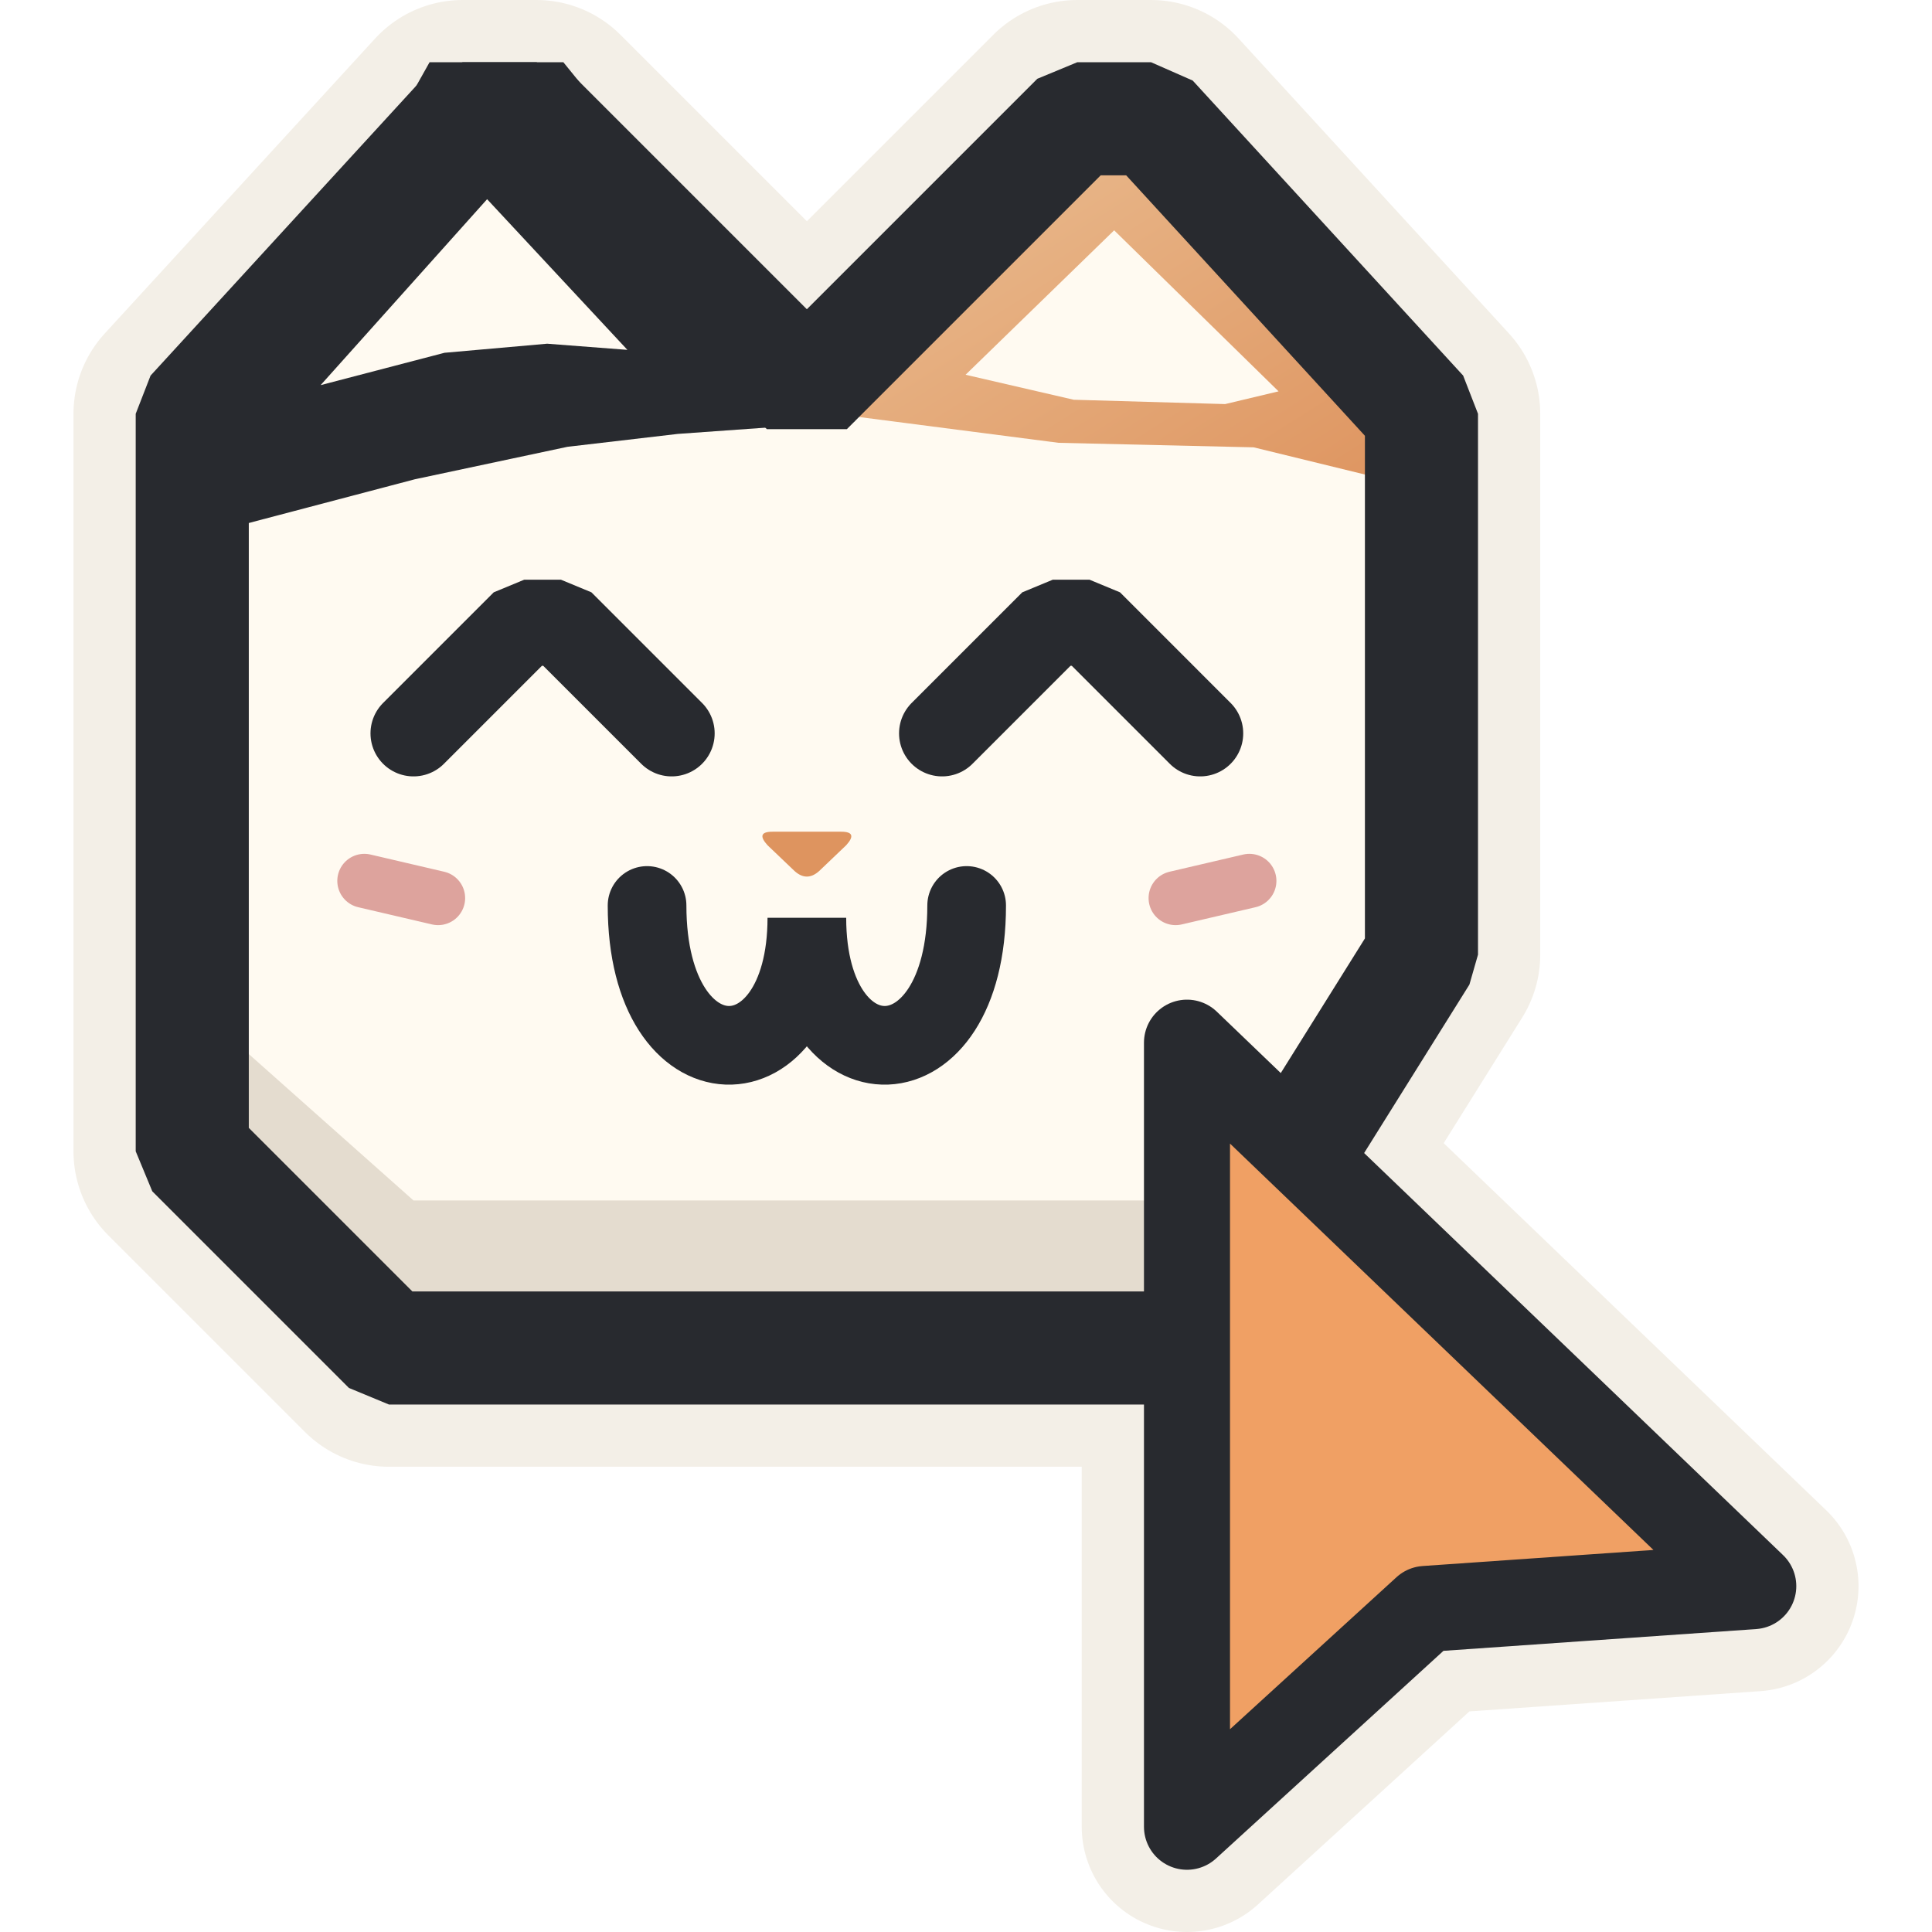
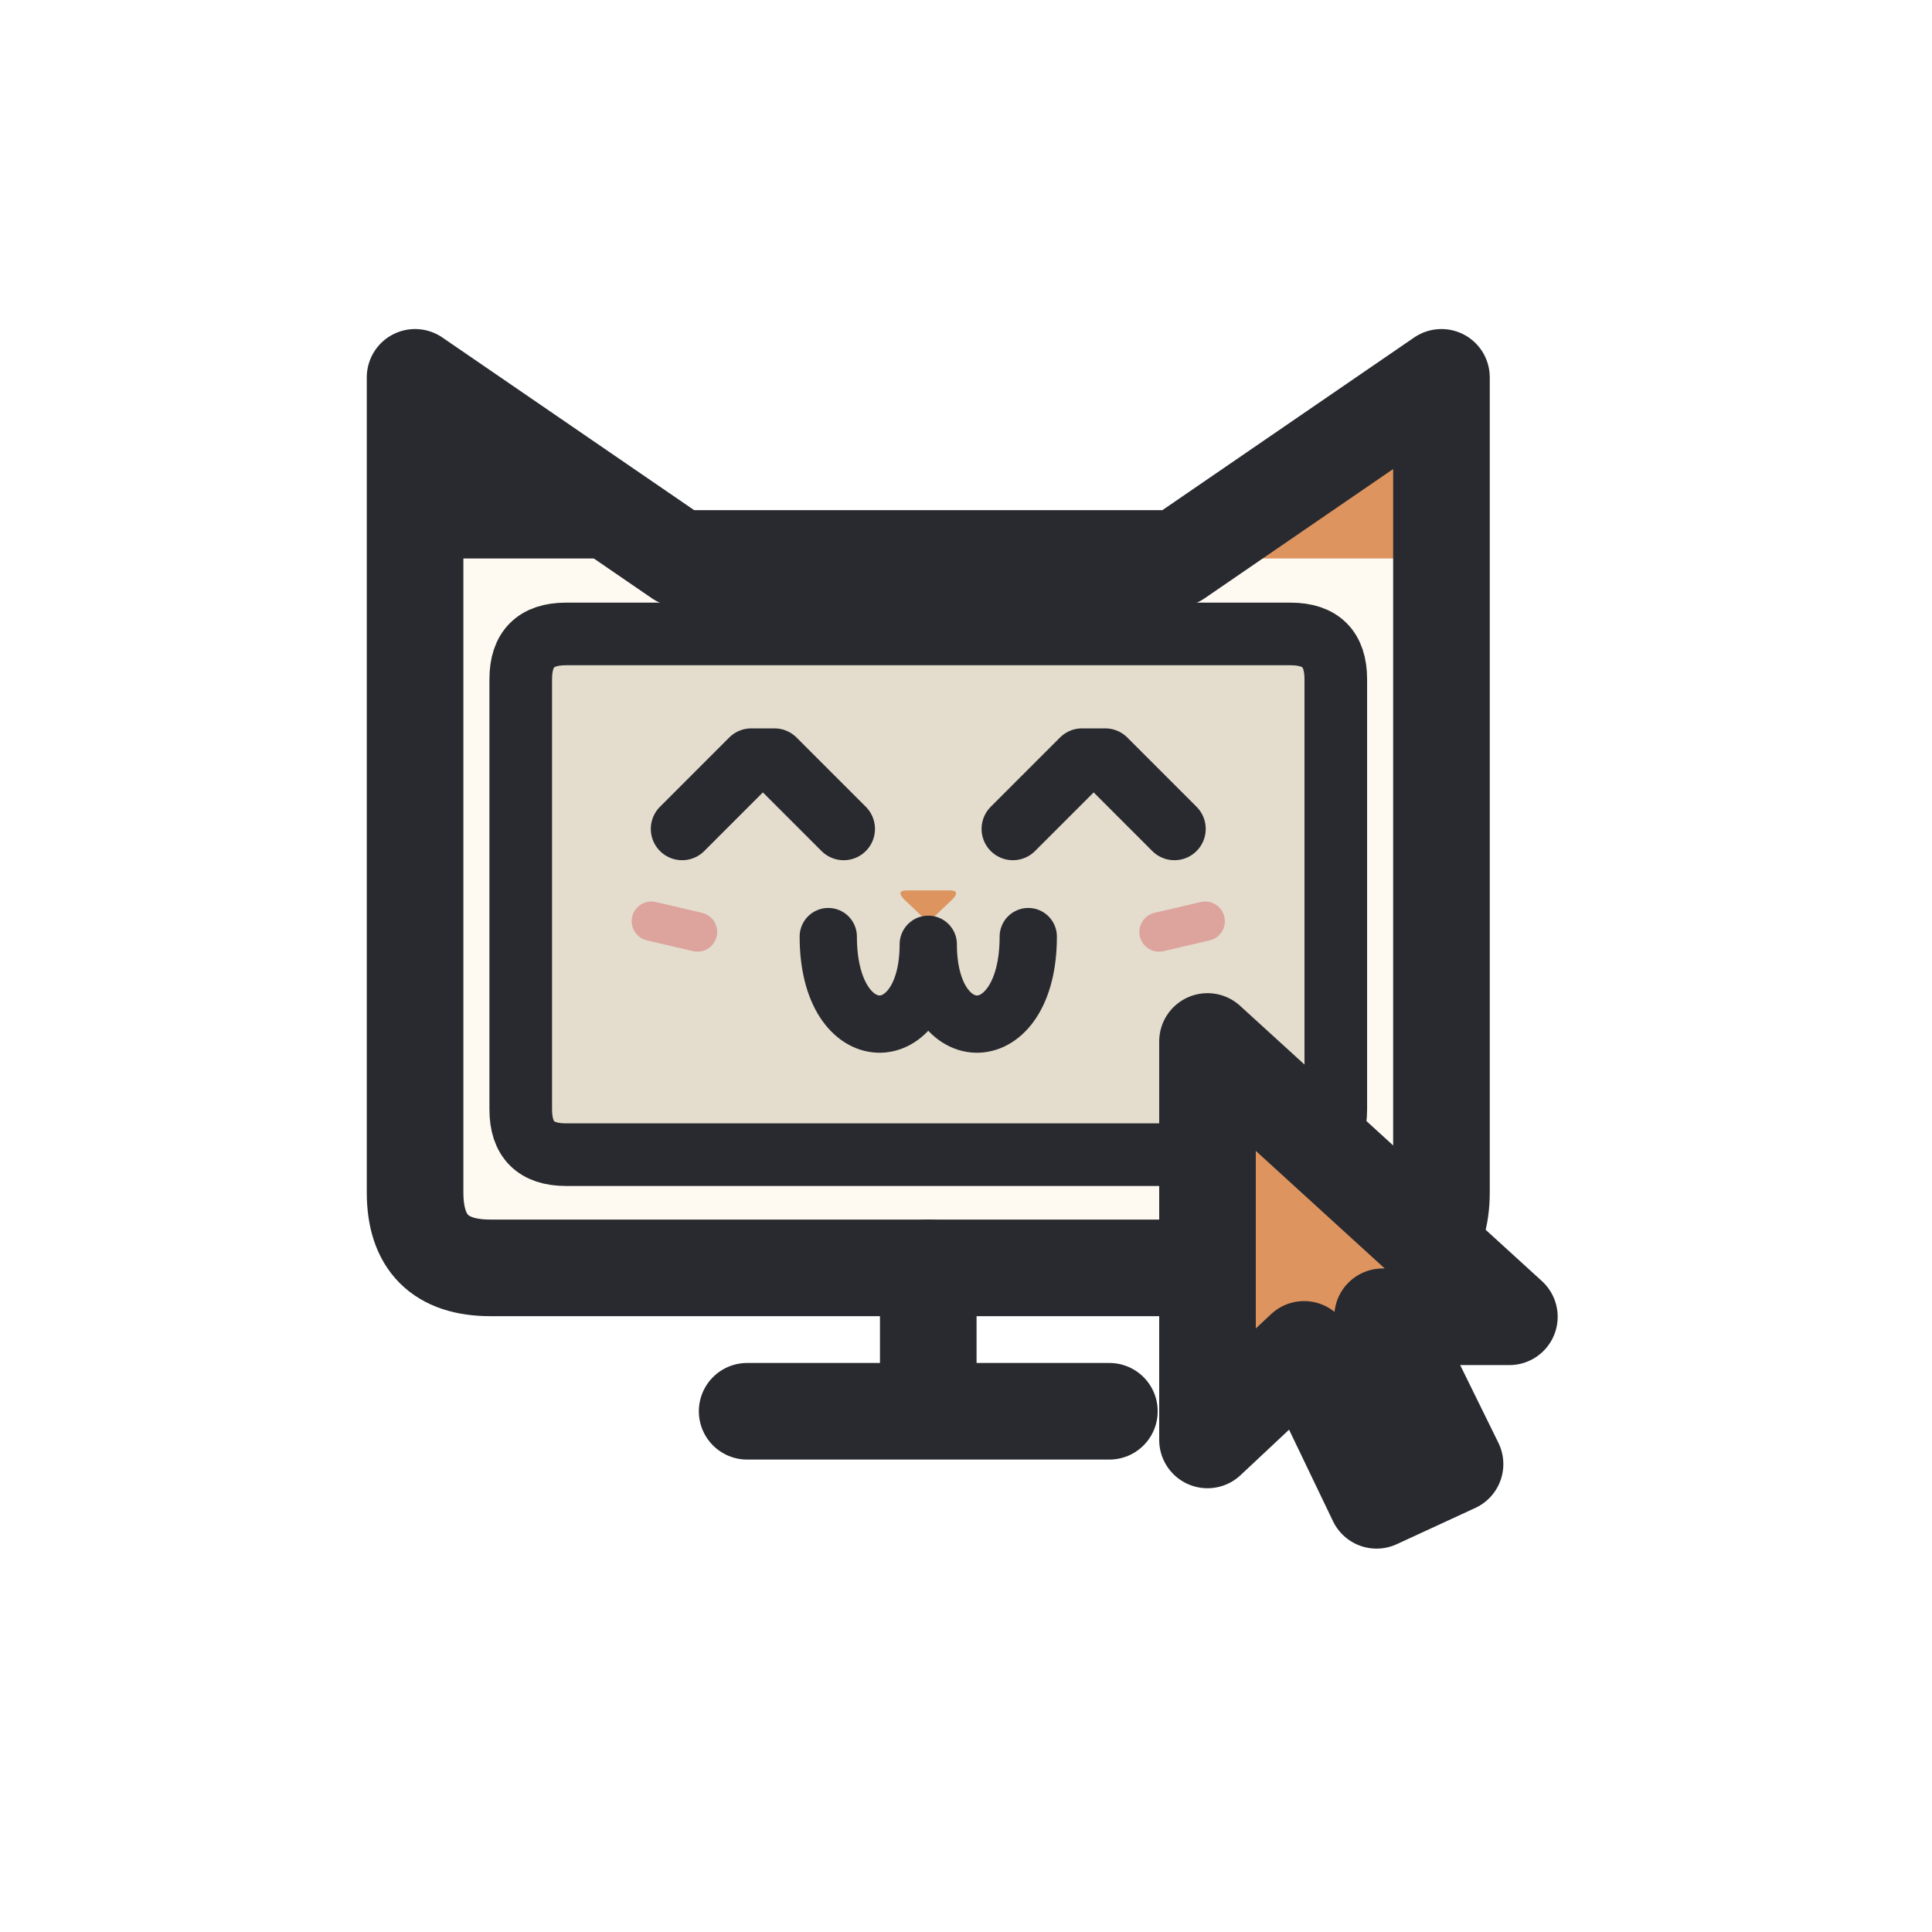
- <svg xmlns="http://www.w3.org/2000/svg" viewBox="171.759 174.333 931.407 931.407">
-   <path transform="translate(-20 -41)" d="M877.037 675.556V414.815L746.667 272.593H711.111L580.741 402.963L450.37 272.593H414.815L284.444 414.815V770.37L379.259 865.185H758.519Z" fill="none" stroke="#F3EFE7" stroke-width="114.519" stroke-linejoin="round" />
-   <path d="M744 677V1055L859 950L1017 939Z" fill="none" stroke="#F3EFE7" stroke-width="101.48" stroke-linejoin="round" />
-   <defs>
-     <linearGradient id="ear-highlight" x1="0" y1="0" x2="1" y2="1">
-       <stop offset="0" stop-color="#EBC095" />
-       <stop offset="1" stop-color="#DE945F" />
-     </linearGradient>
-   </defs>
-   <g transform="translate(-20 -41)">
-     <path d="M284.444 414.815L414.815 272.593H450.37L580.741 402.963L711.111 272.593H746.667L877.037 414.815V675.556L758.519 865.185H379.259L284.444 770.37Z" fill="#FFFAF1" />
-     <path d="M284.444 699.259L391.111 794.074H805.926L758.519 865.185H379.259L284.444 770.37Z" fill="#E4DCCF" />
-     <path d="M322.944 436.315L414.815 272.593L450.37 272.593L549.741 394.963L515.98 397.37L460.87 403.815L385.407 419.87Z" fill="#282A2F" stroke="#282A2F" stroke-width="54.519" />
-     <path d="M346.333 401L426.593 311.37L494.222 384L455.54 381.03L406.04 385.41Z" fill="#FFFAF1" />
-     <path d="M877.037 414.815L746.667 272.593L711.111 272.593L602.741 415.963L702.111 428.815L796.13 430.99L859.074 446.37Z" fill="url(#ear-highlight)" />
-     <path d="M808.148 400L728.889 322.37L657.259 392L709.39 404.05L782.39 406.14Z" transform="translate(0 4)" fill="#FFFAF1" />
-     <path d="M877.037 675.556V414.815L746.667 272.593H711.111L580.741 402.963L450.37 272.593H414.815L284.444 414.815V770.37L379.259 865.185H758.519Z" fill="none" stroke="#282A2F" stroke-width="54.519" stroke-linejoin="bevel" />
-     <path d="M391.111 568.889L444.444 515.556H462.222L515.556 568.889" fill="none" stroke="#282A2F" stroke-width="41.481" stroke-linecap="round" stroke-linejoin="bevel" />
-     <path d="M645.926 568.889L699.259 515.556H717.037L770.37 568.889" fill="none" stroke="#282A2F" stroke-width="41.481" stroke-linecap="round" stroke-linejoin="bevel" />
-     <path d="M564.148 616.296H597.333Q605.63 616.296 599.704 622.815L586.667 635.259Q580.741 640.593 574.815 635.259L561.778 622.815Q555.852 616.296 564.148 616.296Z" fill="#DE945F" />
-     <path d="M503.704 651.852C503.704 740.741 580.741 740.741 580.741 657.778C580.741 740.741 657.778 740.741 657.778 651.852" fill="none" stroke="#282A2F" stroke-width="37.926" stroke-linecap="round" />
-     <path d="M367.407 640L402.963 648.296" fill="none" stroke="#DDA39D" stroke-width="26.074" stroke-linecap="round" />
-     <path d="M758.519 648.296L794.074 640" fill="none" stroke="#DDA39D" stroke-width="26.074" stroke-linecap="round" />
+ <svg xmlns="http://www.w3.org/2000/svg" viewBox="0 0 1280 1280">
+   <g id="monitor-head" data-name="Monitor head" data-part="head/monitor">
+     <path id="bezel" data-name="Milk bezel" d="M275  790V250L450  370H780L955  250V790Q955  840  905  840H325Q275  840  275  790Z" fill="#FFFAF1" />
+     <path id="ear-left" data-name="Charcoal ear patch" d="M275  250L450  370H275Z" fill="#282A2F" />
+     <path id="ear-right" data-name="Apricot ear patch" d="M955  250L780  370H955Z" fill="#DE945F" />
+     <path id="display" data-name="Facet display" d="M375  420H855Q885  420  885  450V735Q885  765  855  765H375Q345  765  345  735V450Q345  420  375  420Z" fill="#E4DCCD" stroke="#282A2F" stroke-width="41.48" stroke-linecap="round" stroke-linejoin="round" />
+     <path id="bezel-outline" data-name="Monitor outline" d="M275  790V250L450  370H780L955  250V790Q955  840  905  840H325Q275  840  275  790Z" fill="none" stroke="#282A2F" stroke-width="64" stroke-linecap="round" stroke-linejoin="round" />
+     <path id="neck" data-name="Screen neck" d="M615  840V915" fill="none" stroke="#282A2F" stroke-width="64" stroke-linecap="round" stroke-linejoin="round" />
+     <path id="foot" data-name="Screen foot" d="M495  935H735" fill="none" stroke="#282A2F" stroke-width="64" stroke-linecap="round" stroke-linejoin="round" />
  </g>
-   <path d="M744 677V1055L859 950L1017 939Z" fill="#F0A064" stroke="#282A2F" stroke-width="41.48" stroke-linejoin="round" />
+   <g id="face" data-name="Happy face" data-part="face/happy">
+     <path id="eye-left" data-name="Left happy eye" d="M451.92  549.17L497.78  503.3H513.07L558.95  549.17" fill="none" stroke="#282A2F" stroke-width="41.48" stroke-linecap="round" stroke-linejoin="round" />
+     <path id="eye-right" data-name="Right happy eye" d="M671.06  549.17L716.93  503.3H732.22L778.08  549.17" fill="none" stroke="#282A2F" stroke-width="41.48" stroke-linecap="round" stroke-linejoin="round" />
+     <path id="nose" data-name="Soft triangular nose" d="M600.73  589.94H629.27Q636.41  589.94  631.31  595.54L620.1  606.24Q615  610.83  609.9  606.24L598.69  595.54Q593.59  589.94  600.73  589.94Z" fill="#DE945F" />
+     <path id="smile" data-name="Double smile" d="M548.75  620.51C548.75  696.96  615  696.96  615  625.61C615  696.96  681.25  696.96  681.25  620.51" fill="none" stroke="#282A2F" stroke-width="37.93" stroke-linecap="round" stroke-linejoin="round" />
+     <path id="cheek-left" data-name="Left rosy cheek" d="M431.54  610.32L462.11  617.46" fill="none" stroke="#DDA39D" stroke-width="26.07" stroke-linecap="round" stroke-linejoin="round" />
+     <path id="cheek-right" data-name="Right rosy cheek" d="M767.89  617.46L798.46  610.32" fill="none" stroke="#DDA39D" stroke-width="26.07" stroke-linecap="round" stroke-linejoin="round" />
+   </g>
+   <g id="cursor" data-name="Apricot cursor" data-part="object/cursor" transform="translate(800 690)">
+     <path id="arrow" data-name="Apricot arrow" d="M0  0L0  264L64  204L112  304L164  280L116  182.4L200  182.4Z" fill="#DE945F" stroke="#282A2F" stroke-width="64" stroke-linecap="round" stroke-linejoin="round" />
+   </g>
</svg>
